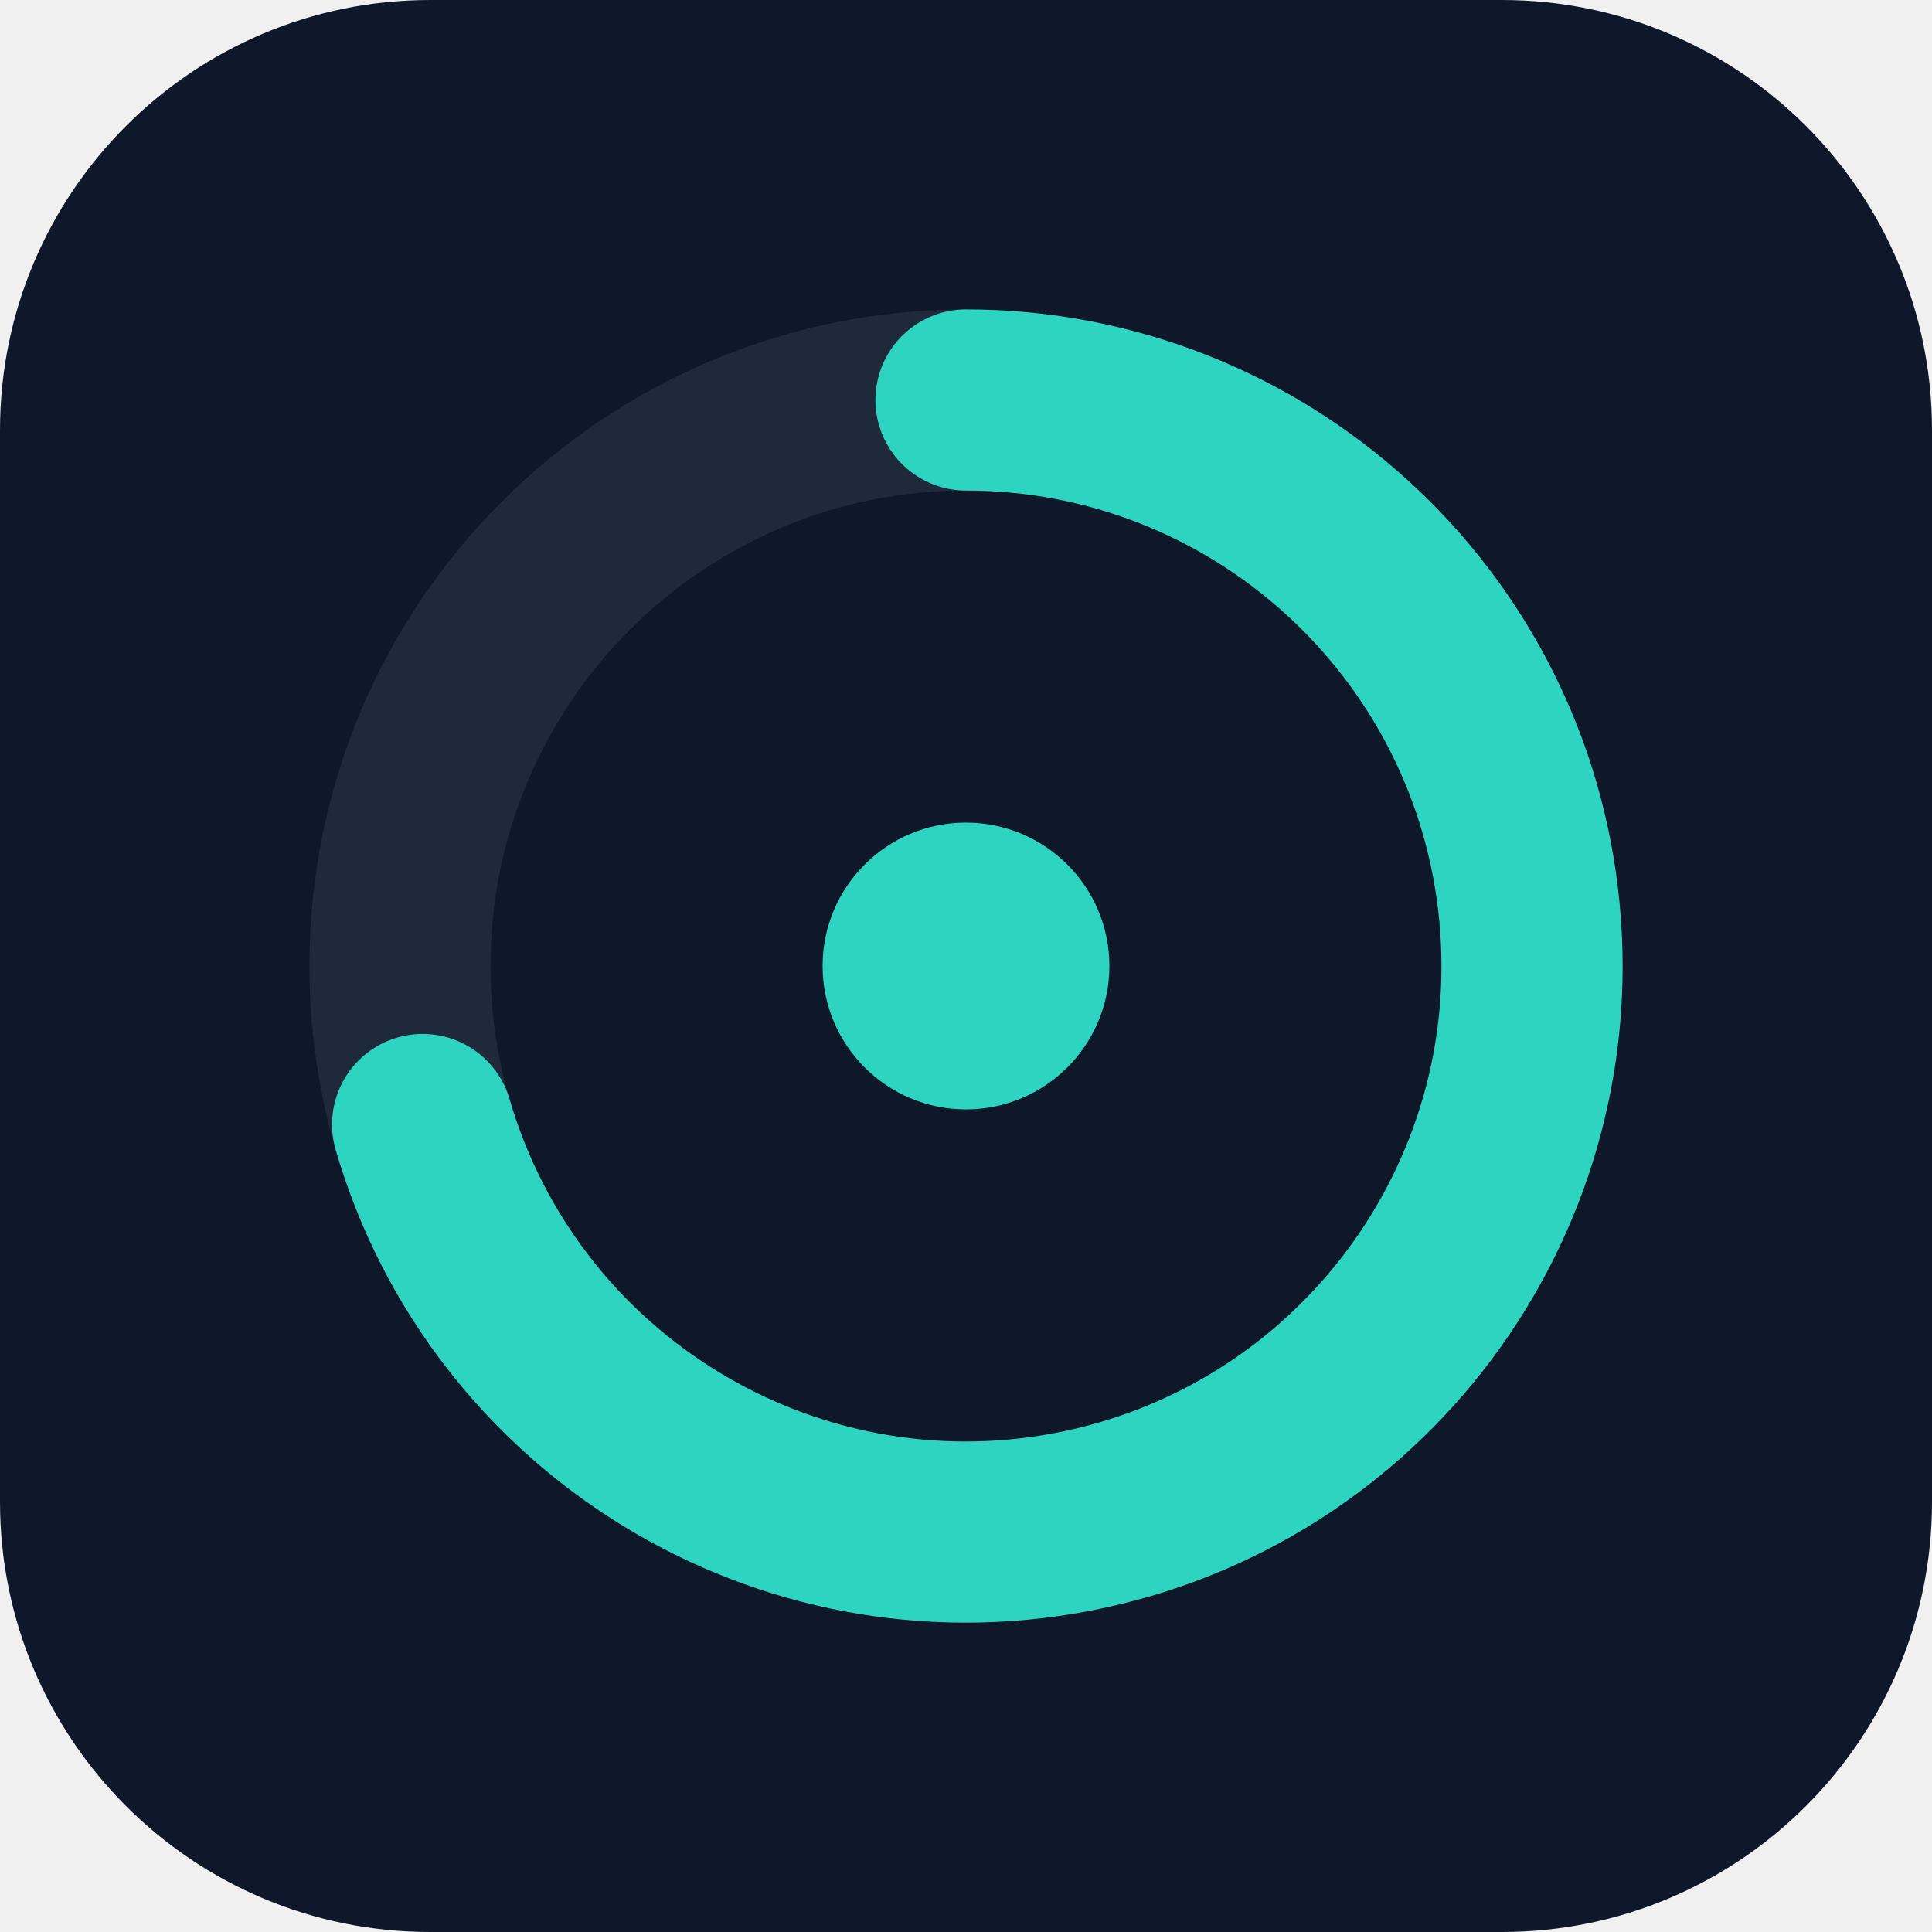
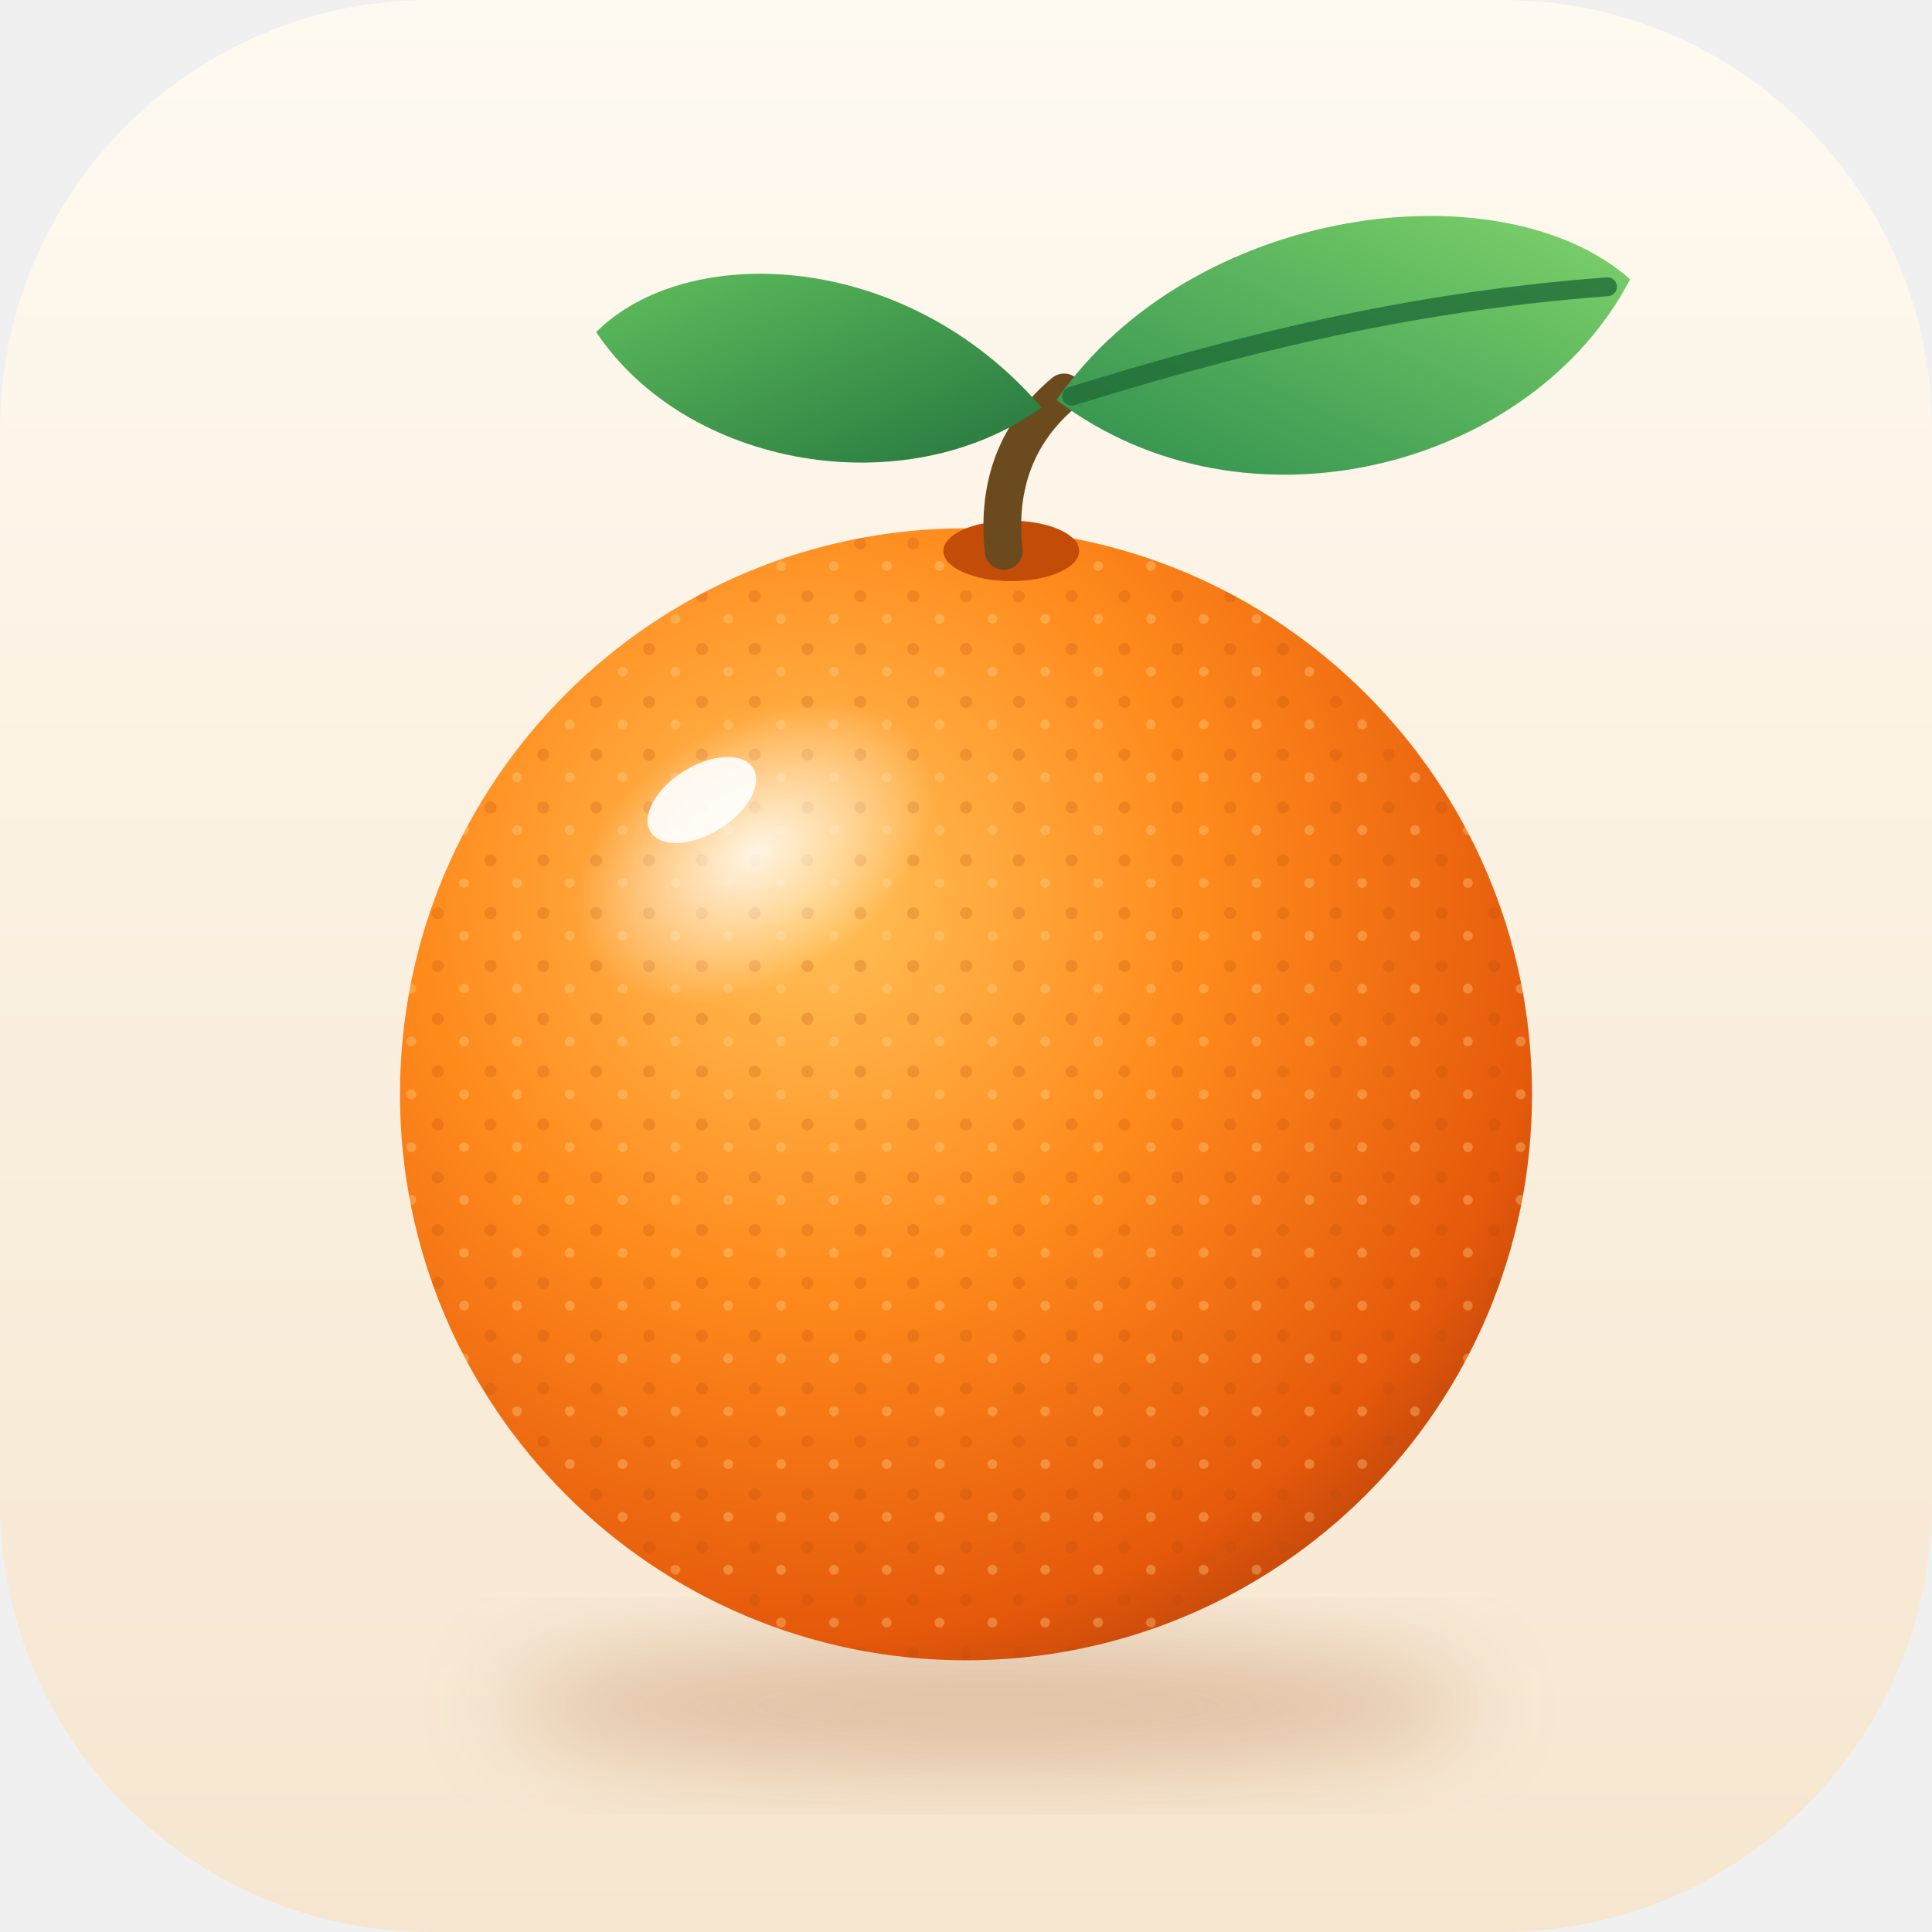
<svg xmlns="http://www.w3.org/2000/svg" viewBox="0 0 512 512">
-   <rect width="512" height="512" rx="114" fill="#0f172a" />
-   <circle cx="256" cy="256" r="150" fill="none" stroke="#1e293b" stroke-width="48" />
-   <path d="M256 106 A150 150 0 1 1 112 298" fill="none" stroke="#2dd4bf" stroke-width="48" stroke-linecap="round" />
-   <circle cx="256" cy="256" r="38" fill="#2dd4bf" />
+   <defs>
+     <radialGradient id="bpeel" cx="0.36" cy="0.32" r="0.78">
+       <stop offset="0" stop-color="#ffc35a" />
+       <stop offset="0.45" stop-color="#ff8a1c" />
+       <stop offset="0.85" stop-color="#e5590b" />
+       <stop offset="1" stop-color="#b8420a" />
+     </radialGradient>
+     <radialGradient id="bshine" cx="0.5" cy="0.5" r="0.5">
+       <stop offset="0" stop-color="#fff" stop-opacity="0.85" />
+       <stop offset="1" stop-color="#fff" stop-opacity="0" />
+     </radialGradient>
+     <linearGradient id="bla" x1="0" y1="1" x2="1" y2="0">
+       <stop offset="0" stop-color="#2f8f4e" />
+       <stop offset="1" stop-color="#7fd36b" />
+     </linearGradient>
+     <linearGradient id="blb" x1="1" y1="1" x2="0" y2="0">
+       <stop offset="0" stop-color="#26763f" />
+       <stop offset="1" stop-color="#5fbf5c" />
+     </linearGradient>
+     <pattern id="bdim" width="14" height="14" patternUnits="userSpaceOnUse">
+       <circle cx="4" cy="4" r="1.6" fill="#b84a08" opacity="0.22" />
+       <circle cx="11" cy="10" r="1.3" fill="#ffd38a" opacity="0.35" />
+     </pattern>
+     <filter id="bsoft" x="-30%" y="-30%" width="160%" height="160%">
+       <feGaussianBlur stdDeviation="12" />
+     </filter>
+     <linearGradient id="btile" x1="0" y1="0" x2="0" y2="1">
+       <stop offset="0" stop-color="#fffaf1" />
+       <stop offset="1" stop-color="#f6e6cf" />
+     </linearGradient>
+     <clipPath id="bclip">
+       <circle cx="256" cy="290" r="150" />
+     </clipPath>
+   </defs>
+   <rect width="512" height="512" rx="114" fill="url(#btile)" />
+   <ellipse cx="262" cy="452" rx="128" ry="18" fill="#a5582a" opacity="0.28" filter="url(#bsoft)" />
+   <circle cx="256" cy="290" r="150" fill="url(#bpeel)" />
+   <rect x="100" y="140" width="320" height="320" fill="url(#bdim)" clip-path="url(#bclip)" />
+   <ellipse cx="200" cy="226" rx="52" ry="34" fill="url(#bshine)" transform="rotate(-32 200 226)" />
+   <ellipse cx="186" cy="212" rx="16" ry="9" fill="#fff" opacity="0.9" transform="rotate(-32 186 212)" />
+   <ellipse cx="268" cy="146" rx="18" ry="8" fill="#c24c08" />
+   <path d="M266 146 C 264 128, 270 114, 282 104" stroke="#6b4a1e" stroke-width="10" fill="none" stroke-linecap="round" />
+   <path d="M280 106 C 316 54, 398 44, 432 74 C 406 124, 330 144, 280 106 Z" fill="url(#bla)" />
+   <path d="M284 105 C 326 92, 372 80, 426 76" stroke="#1f6b37" stroke-width="5" fill="none" stroke-linecap="round" opacity="0.8" />
+   <path d="M276 108 C 240 66, 182 64, 158 88 C 182 124, 240 134, 276 108 Z" fill="url(#blb)" />
</svg>
